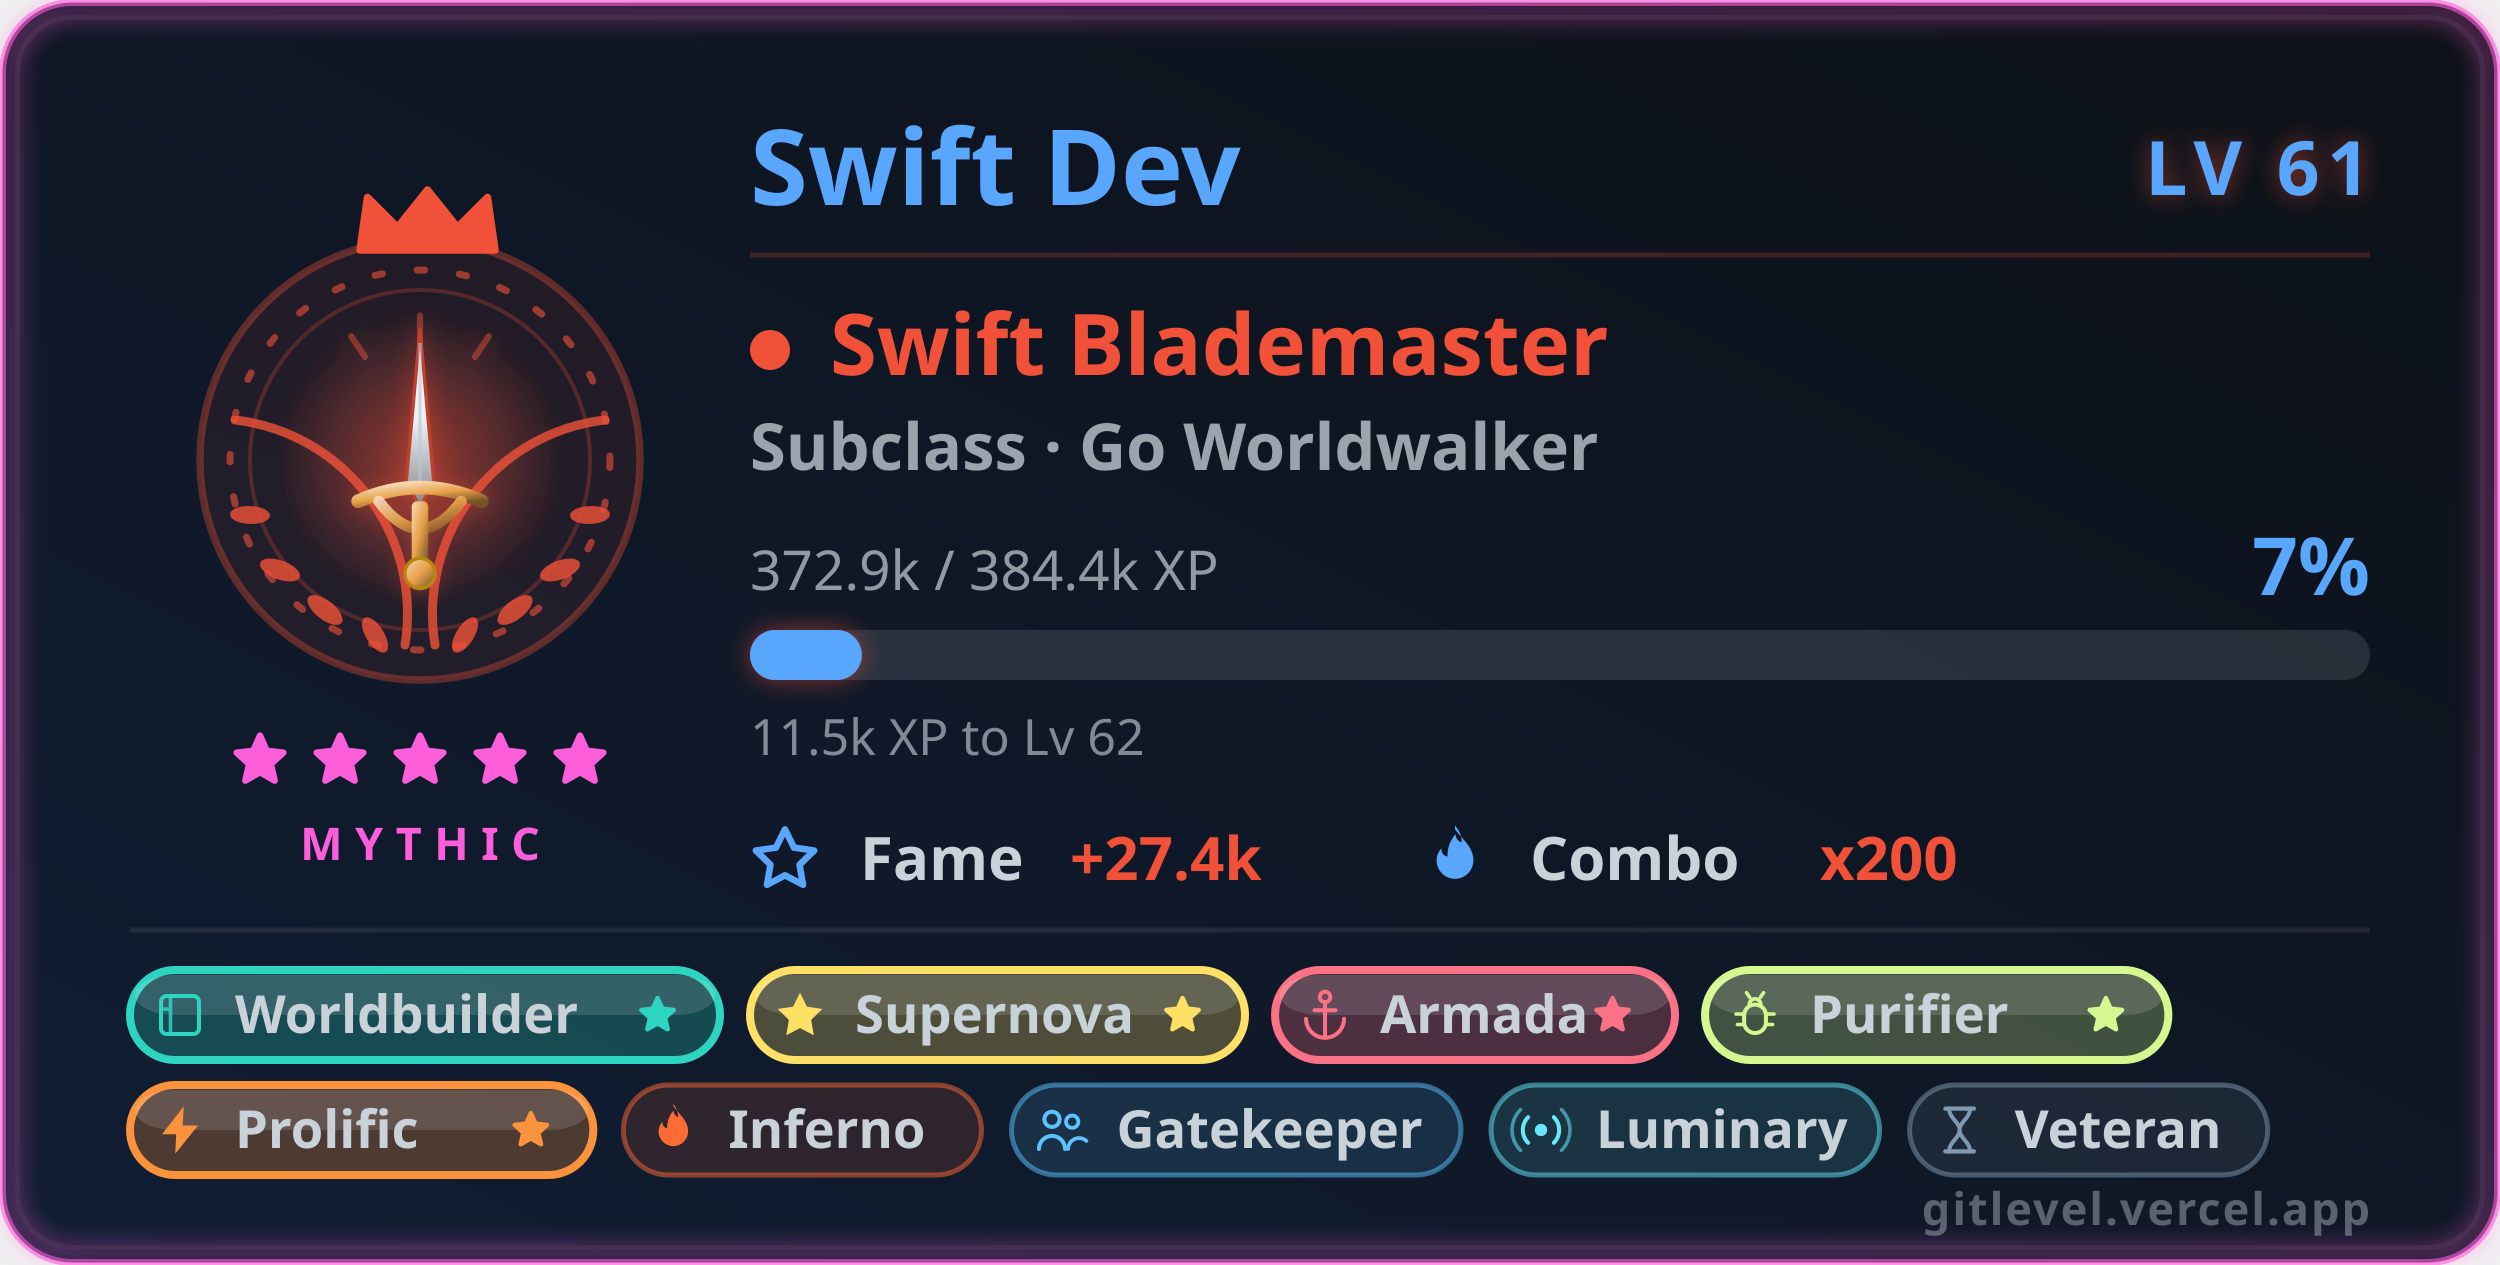
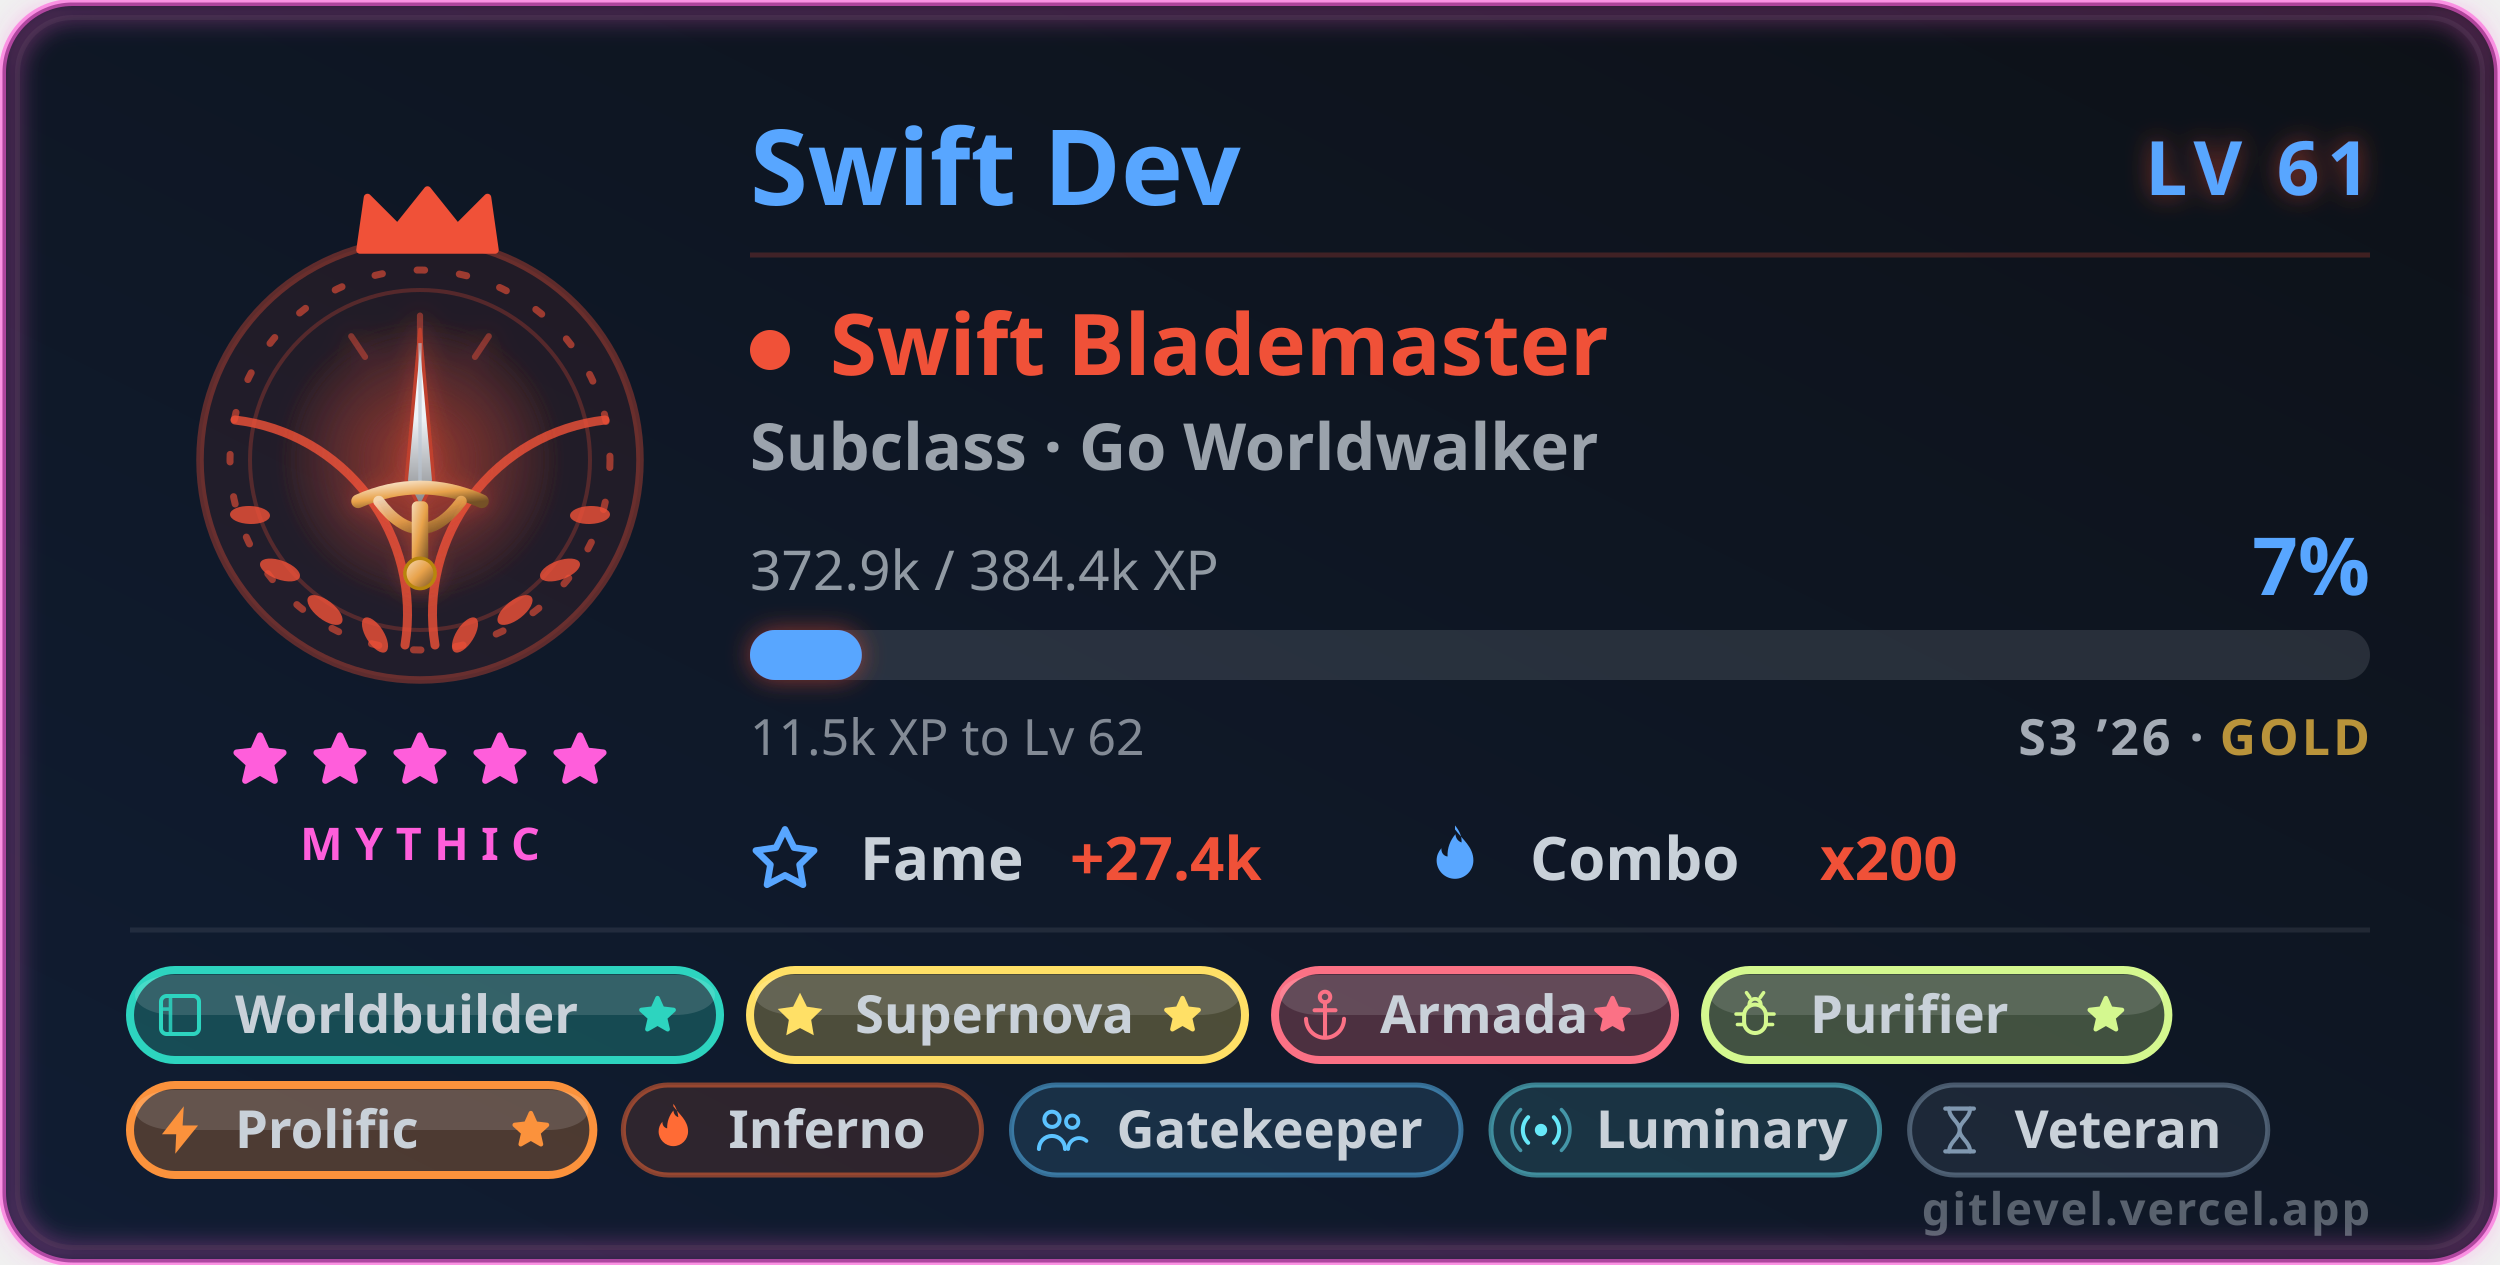
<svg xmlns="http://www.w3.org/2000/svg" width="500" height="253" viewBox="0 0 500 253" role="img" aria-labelledby="card-title-a11y card-desc-a11y">
  <style>
text { font-family: 'Segoe UI', Ubuntu, 'Helvetica Neue', sans-serif; }
.title { font-size: 18px; font-weight: 600; fill: #58a6ff; }
.title-icon { fill: #58a6ff; }
.icon { fill: #58a6ff; }


.gl-name { font-size: 21px; font-weight: 700; fill: #58a6ff; }
.gl-lvl { font-size: 15px; font-weight: 800; letter-spacing: 1.5px; fill: #58a6ff; }
.gl-class { font-size: 17px; font-weight: 700; fill: #f05138; }
.gl-sub { font-size: 13px; font-weight: 600; fill: #c9d1d9; opacity: 0.75; }
.gl-meta { font-size: 11px; fill: #c9d1d9; opacity: 0.7; }
.gl-pct { font-size: 16px; font-weight: 800; fill: #58a6ff; }
.gl-chip-label { font-size: 12px; font-weight: 600; fill: #c9d1d9; }
.gl-chip-value { font-size: 12px; font-weight: 800; fill: #f05138; }
.gl-hint { font-size: 10px; fill: #c9d1d9; opacity: 0.62; }
.gl-badge-label { font-size: 10.5px; font-weight: 600; }
.gl-rarity { font-size: 9px; font-weight: 700; letter-spacing: 2.5px; fill: #ff5edb; }
.gl-brand { font-size: 9px; font-weight: 600; letter-spacing: 0.4px; fill: #c9d1d9; opacity: 0.4; }
+ .gl-season { font-size: 10px; font-weight: 600; letter-spacing: 0.6px; fill: #c9d1d9; opacity: 0.8; }

</style>
  <defs>
    <linearGradient id="card-bg" x1="0" y1="0" x2="1" y2="1" gradientTransform="rotate(90, 0.5, 0.5)">
      <stop offset="0.0%" stop-color="#0d1117" />
      <stop offset="100.0%" stop-color="#101d33" />
    </linearGradient>
    <filter id="card-glow" x="-50%" y="-50%" width="200%" height="200%">
      <feGaussianBlur in="SourceGraphic" stdDeviation="3" result="blur" />
      <feFlood flood-color="#58a6ff" flood-opacity="0.55" result="tint" />
      <feComposite in="tint" in2="blur" operator="in" result="softGlow" />
      <feMerge>
        <feMergeNode in="softGlow" />
        <feMergeNode in="SourceGraphic" />
      </feMerge>
    </filter>
    <filter id="gl-glow" x="-60%" y="-60%" width="220%" height="220%">
      <feGaussianBlur in="SourceGraphic" stdDeviation="2.4" result="b" />
      <feFlood flood-color="#f05138" flood-opacity="0.55" result="t" />
      <feComposite in="t" in2="b" operator="in" result="g" />
      <feMerge>
        <feMergeNode in="g" />
        <feMergeNode in="SourceGraphic" />
      </feMerge>
    </filter>
    <filter id="gl-rarity" x="-20%" y="-20%" width="140%" height="140%">
      <feGaussianBlur stdDeviation="2.4" />
    </filter>
  </defs>
  <rect x="0.5" y="0.5" width="499" height="252" rx="14" fill="url(#card-bg)" stroke="#ff5edb" stroke-width="1.4" stroke-opacity="0.6" />
  <rect x="3.5" y="3.5" width="493" height="246" rx="11" fill="none" stroke="#30363d" stroke-opacity="0.4" />
  <rect x="2" y="2" width="496" height="249" rx="13" fill="none" stroke="#ff5edb" stroke-width="3.5" stroke-opacity="0.4" filter="url(#gl-rarity)" />
  <g class="fade">
    <g class="">
      <g class="flourish">
        <g transform="translate(84,0)">
          <g transform="translate(0,92)">
            <path d="M3 37 A 39 39 0 0 1 37 -8" fill="none" stroke="#f05138" stroke-width="1.8" stroke-linecap="round" opacity="0.8" />
            <g fill="#f05138" opacity="0.8">
              <ellipse cx="9" cy="35" rx="4" ry="1.8" transform="rotate(-58 9 35)" />
              <ellipse cx="19" cy="30" rx="4.2" ry="1.9" transform="rotate(-38 19 30)" />
              <ellipse cx="28" cy="22" rx="4.2" ry="1.9" transform="rotate(-20 28 22)" />
              <ellipse cx="34" cy="11" rx="4" ry="1.8" transform="rotate(-2 34 11)" />
            </g>
          </g>
        </g>
        <g transform="translate(84,0) scale(-1,1)">
          <g transform="translate(0,92)">
            <path d="M3 37 A 39 39 0 0 1 37 -8" fill="none" stroke="#f05138" stroke-width="1.8" stroke-linecap="round" opacity="0.8" />
            <g fill="#f05138" opacity="0.8">
              <ellipse cx="9" cy="35" rx="4" ry="1.8" transform="rotate(-58 9 35)" />
              <ellipse cx="19" cy="30" rx="4.2" ry="1.9" transform="rotate(-38 19 30)" />
              <ellipse cx="28" cy="22" rx="4.2" ry="1.9" transform="rotate(-20 28 22)" />
              <ellipse cx="34" cy="11" rx="4" ry="1.8" transform="rotate(-2 34 11)" />
            </g>
          </g>
        </g>
      </g>
      <circle cx="84" cy="92" r="44" fill="#f05138" fill-opacity="0.08" stroke="#f05138" stroke-opacity="0.35" stroke-width="1.5" />
      <g class="">
        <circle cx="84" cy="92" r="38" fill="none" stroke="#f05138" stroke-opacity="0.6" stroke-width="1.4" stroke-dasharray="1.5 7" stroke-linecap="round" />
        <circle cx="84" cy="92" r="34" fill="none" stroke="#f05138" stroke-opacity="0.25" stroke-width="0.8" />
      </g>
      <g class="" filter="url(#gl-glow)">
        <svg class="" x="51" y="59" width="66" height="66" viewBox="0 0 48 48" aria-hidden="true">
          <defs>
            <radialGradient id="swHalo" cx="0.5" cy="0.5" r="0.5">
              <stop offset="0" stop-color="#f05138" stop-opacity="0.42" />
              <stop offset="1" stop-color="#f05138" stop-opacity="0" />
            </radialGradient>
            <linearGradient id="swBlade" x1="0" y1="0" x2="0" y2="1">
              <stop offset="0" stop-color="#f7f9fb" />
              <stop offset="0.5" stop-color="#eef2f7" />
              <stop offset="1" stop-color="#838588" />
            </linearGradient>
            <linearGradient id="swGold" x1="0" y1="0" x2="1" y2="1">
              <stop offset="0" stop-color="#f6dab7" />
              <stop offset="0.5" stop-color="#e8a24a" />
              <stop offset="1" stop-color="#745125" />
            </linearGradient>
          </defs>
          <circle cx="24" cy="24" r="21" fill="url(#swHalo)" />
          <g stroke="#f05138" stroke-width="0.9" stroke-opacity="0.45" stroke-linecap="round">
            <path d="M24 3 V7 M14 6 L16 9 M34 6 L32 9" />
          </g>
          <path d="M24 5 L26 27 L24 31 L22 27 Z" fill="url(#swBlade)" stroke="#c0412d" stroke-width="0.5" stroke-linejoin="round" />
          <path d="M24 7 V29" stroke="#b9c4d2" stroke-width="0.5" stroke-opacity="0.6" />
          <path d="M15 30 Q24 26 33 30" fill="none" stroke="url(#swGold)" stroke-width="2" stroke-linecap="round" />
          <path d="M18 30 Q24 38 30 30" fill="none" stroke="url(#swGold)" stroke-width="1.6" stroke-linecap="round" opacity="0.9" />
          <rect x="22.8" y="30" width="2.4" height="9" rx="0.8" fill="url(#swGold)" />
          <circle cx="24" cy="40.5" r="2.2" fill="url(#swGold)" stroke="#b8860b" stroke-width="0.5" />
        </svg>
      </g>
      <g transform="translate(69, 36.5) scale(1.5)">
        <path d="M2 9 L3 2 L7 6 L11 1 L15 6 L19 2 L20 9 Z" fill="#f05138" stroke="#f05138" stroke-width="1" stroke-linejoin="round" />
      </g>
    </g>
    <g>
      <g class="" transform="translate(45.5, 145.5) scale(0.5416667)" fill="#ff5edb" stroke="#ff5edb" stroke-width="2.4" stroke-linejoin="round" stroke-linecap="round" opacity="1">
        <path d="M12 3 L14.5 8.6 L20.6 9.3 L16 13.5 L17.4 19.6 L12 16.5 L6.6 19.6 L8 13.5 L3.4 9.3 L9.5 8.6 Z" />
      </g>
      <g class="" transform="translate(61.5, 145.5) scale(0.5416667)" fill="#ff5edb" stroke="#ff5edb" stroke-width="2.4" stroke-linejoin="round" stroke-linecap="round" opacity="1">
        <path d="M12 3 L14.5 8.6 L20.6 9.3 L16 13.5 L17.4 19.6 L12 16.5 L6.6 19.6 L8 13.5 L3.4 9.3 L9.5 8.6 Z" />
      </g>
      <g class="" transform="translate(77.5, 145.5) scale(0.5416667)" fill="#ff5edb" stroke="#ff5edb" stroke-width="2.4" stroke-linejoin="round" stroke-linecap="round" opacity="1">
        <path d="M12 3 L14.5 8.6 L20.6 9.3 L16 13.5 L17.4 19.6 L12 16.5 L6.6 19.6 L8 13.5 L3.4 9.3 L9.5 8.6 Z" />
      </g>
      <g class="" transform="translate(93.5, 145.5) scale(0.5416667)" fill="#ff5edb" stroke="#ff5edb" stroke-width="2.4" stroke-linejoin="round" stroke-linecap="round" opacity="1">
        <path d="M12 3 L14.5 8.6 L20.6 9.3 L16 13.5 L17.4 19.6 L12 16.5 L6.6 19.6 L8 13.5 L3.4 9.3 L9.5 8.6 Z" />
      </g>
      <g class="" transform="translate(109.5, 145.5) scale(0.5416667)" fill="#ff5edb" stroke="#ff5edb" stroke-width="2.4" stroke-linejoin="round" stroke-linecap="round" opacity="1">
        <path d="M12 3 L14.5 8.6 L20.6 9.3 L16 13.5 L17.4 19.6 L12 16.5 L6.6 19.6 L8 13.5 L3.4 9.3 L9.5 8.6 Z" />
      </g>
    </g>
    <text class="gl-rarity" x="84" y="172" text-anchor="middle">MYTHIC</text>
  </g>
  <g class="fade" style="animation-delay:.15s">
    <text class="gl-name" x="150" y="41">Swift Dev</text>
    <text class="gl-lvl glow-pulse" x="474" y="39" text-anchor="end" filter="url(#gl-glow)">LV 61</text>
    <line x1="150" y1="51" x2="474" y2="51" stroke="#f05138" stroke-opacity="0.22" stroke-width="1" />
    <circle cx="154" cy="70" r="4" fill="#f05138" />
    <text class="gl-class" x="166" y="75">Swift Blademaster</text>
    <text class="gl-sub" x="150" y="94">Subclass · Go Worldwalker</text>
    <text class="gl-meta" x="150" y="118">372.9k / 384.4k XP</text>
    <text class="gl-pct " x="474" y="119" text-anchor="end">7%</text>
    <rect x="150" y="126" width="324" height="10" rx="5" fill="#c9d1d9" fill-opacity="0.14" />
    <rect class="xp-fill " x="150" y="126" width="22.364" height="10" rx="5" fill="#58a6ff" filter="url(#gl-glow)" />
    <text class="gl-hint" x="150" y="151">11.5k XP to Lv 62</text>
+     <text class="gl-season" x="474" y="151" text-anchor="end">S3 ’26 · <tspan fill="#e3b341" font-weight="800">GOLD</tspan>
+     </text>
    <g transform="translate(150, 176)">
      <svg class="icon" x="0" y="-11" width="14" height="14" viewBox="0 0 16 16" aria-hidden="true">
        <path fill-rule="evenodd" d="M8 .25a.75.75 0 0 1 .673.418l1.882 3.815 4.21.612a.75.75 0 0 1 .416 1.279l-3.046 2.97.719 4.192a.75.75 0 0 1-1.088.791L8 12.347l-3.766 1.98a.75.75 0 0 1-1.088-.79l.72-4.194L.818 6.374a.75.75 0 0 1 .416-1.28l4.21-.611L7.327.668A.75.75 0 0 1 8 .25zm0 2.445L6.615 5.5a.75.75 0 0 1-.564.41l-3.097.45 2.24 2.184a.75.75 0 0 1 .216.664l-.528 3.084 2.769-1.456a.75.75 0 0 1 .698 0l2.77 1.456-.53-3.084a.75.75 0 0 1 .216-.664l2.24-2.183-3.096-.45a.75.75 0 0 1-.564-.41L8 2.694v.001z" />
      </svg>
      <text class="gl-chip-label" x="22" y="0">Fame</text>
      <text class="gl-chip-value" x="64" y="0">+27.4k</text>
    </g>
    <g transform="translate(284, 176)">
      <svg class="icon" x="0" y="-11" width="14" height="14" viewBox="0 0 16 16" aria-hidden="true">
        <path fill-rule="evenodd" d="M8 1c1.7 2.3 4.2 4 4.2 7.1a4.2 4.2 0 0 1-8.4 0c0-1.1.4-2 1.1-2.8-.1 1 .5 1.8 1.4 1.9-.1-1.9.6-3.7 1.8-5.1.1 1 .6 1.6 1.4 1.9.1-1.4-.5-2.7-1.5-3.9z" />
      </svg>
      <text class="gl-chip-label" x="22" y="0">Combo</text>
      <text class="gl-chip-value" x="80" y="0">x200</text>
    </g>
  </g>
  <g class="fade" style="animation-delay:.2s">
    <line x1="26" y1="186" x2="474" y2="186" stroke="#c9d1d9" stroke-opacity="0.1" stroke-width="1" />
    <g>
      <rect x="26" y="194" width="118.003" height="18" rx="9" fill="#2dd4bf" fill-opacity="0.26" stroke="#2dd4bf" stroke-opacity="1" stroke-width="1.6" />
      <rect x="27" y="195" width="116.003" height="8" rx="8" fill="#ffffff" fill-opacity="0.13" />
      <g transform="translate(30.3, 197.3) scale(0.475)">
        <rect x="4" y="4" width="16" height="16" rx="2.4" fill="none" stroke="#2dd4bf" stroke-width="1.7" />
        <path d="M8 4v16 M4 9.5h4" fill="none" stroke="#2dd4bf" stroke-width="1.5" opacity="0.85" />
      </g>
      <text class="gl-badge-label" x="47" y="206.6" fill="#c9d1d9" font-weight="800">Worldbuilder</text>
      <g class="" transform="translate(127.0032, 198.5) scale(0.375)" fill="#2dd4bf" stroke="#2dd4bf" stroke-width="2.4" stroke-linejoin="round" stroke-linecap="round" opacity="1">
        <path d="M12 3 L14.5 8.6 L20.6 9.3 L16 13.5 L17.4 19.6 L12 16.5 L6.6 19.6 L8 13.5 L3.4 9.3 L9.5 8.6 Z" />
      </g>
    </g>
    <g>
      <rect x="150.003" y="194" width="99.002" height="18" rx="9" fill="#ffe066" fill-opacity="0.26" stroke="#ffe066" stroke-opacity="1" stroke-width="1.6" />
      <rect x="151.003" y="195" width="97.002" height="8" rx="8" fill="#ffffff" fill-opacity="0.13" />
      <g transform="translate(154.3032, 197.3) scale(0.475)">
        <path d="M12 2.6 14.9 8.5 21.4 9.45 16.7 14.05 17.8 20.55 12 17.5 6.2 20.55 7.3 14.05 2.6 9.45 9.1 8.5Z" fill="#ffe066" />
      </g>
      <text class="gl-badge-label" x="171.003" y="206.6" fill="#c9d1d9" font-weight="800">Supernova</text>
      <g class="" transform="translate(232.0056, 198.5) scale(0.375)" fill="#ffe066" stroke="#ffe066" stroke-width="2.4" stroke-linejoin="round" stroke-linecap="round" opacity="1">
        <path d="M12 3 L14.5 8.6 L20.6 9.3 L16 13.5 L17.4 19.6 L12 16.5 L6.6 19.6 L8 13.5 L3.4 9.3 L9.5 8.6 Z" />
      </g>
    </g>
    <g>
      <rect x="255.006" y="194" width="80.002" height="18" rx="9" fill="#fb7185" fill-opacity="0.26" stroke="#fb7185" stroke-opacity="1" stroke-width="1.6" />
      <rect x="256.006" y="195" width="78.002" height="8" rx="8" fill="#ffffff" fill-opacity="0.13" />
      <g transform="translate(259.3056, 197.3) scale(0.475)">
        <circle cx="12" cy="4.4" r="2.2" fill="none" stroke="#fb7185" stroke-width="1.7" />
        <path d="M12 6.6V21M7.6 10h8.8" fill="none" stroke="#fb7185" stroke-width="1.7" stroke-linejoin="round" stroke-linecap="round" />
        <path d="M4 13.6a8 8 0 0 0 16 0" fill="none" stroke="#fb7185" stroke-width="1.7" stroke-linejoin="round" stroke-linecap="round" />
      </g>
      <text class="gl-badge-label" x="276.006" y="206.6" fill="#c9d1d9" font-weight="800">Armada</text>
      <g class="" transform="translate(318.0072, 198.5) scale(0.375)" fill="#fb7185" stroke="#fb7185" stroke-width="2.4" stroke-linejoin="round" stroke-linecap="round" opacity="1">
        <path d="M12 3 L14.5 8.6 L20.6 9.3 L16 13.5 L17.4 19.6 L12 16.5 L6.6 19.6 L8 13.5 L3.4 9.3 L9.5 8.6 Z" />
      </g>
    </g>
    <g>
      <rect x="341.007" y="194" width="92.669" height="18" rx="9" fill="#d4f88f" fill-opacity="0.26" stroke="#d4f88f" stroke-opacity="1" stroke-width="1.6" />
      <rect x="342.007" y="195" width="90.669" height="8" rx="8" fill="#ffffff" fill-opacity="0.13" />
      <g transform="translate(345.3072, 197.3) scale(0.475)">
        <rect x="7.4" y="7.6" width="9.2" height="12" rx="4.6" fill="none" stroke="#d4f88f" stroke-width="1.7" />
        <path d="M9.6 7.6a2.4 2.4 0 0 1 4.8 0" fill="none" stroke="#d4f88f" stroke-width="1.6" stroke-linejoin="round" stroke-linecap="round" />
        <path d="M7.4 11.6H4M16.6 11.6H20M7.4 16H4.6M16.6 16H19.4M9.8 4.6 8.4 2.6M14.2 4.6 15.6 2.6" fill="none" stroke="#d4f88f" stroke-width="1.5" stroke-linejoin="round" stroke-linecap="round" />
      </g>
      <text class="gl-badge-label" x="362.007" y="206.6" fill="#c9d1d9" font-weight="800">Purifier</text>
      <g class="" transform="translate(416.676, 198.5) scale(0.375)" fill="#d4f88f" stroke="#d4f88f" stroke-width="2.4" stroke-linejoin="round" stroke-linecap="round" opacity="1">
        <path d="M12 3 L14.5 8.6 L20.6 9.3 L16 13.5 L17.4 19.6 L12 16.5 L6.6 19.6 L8 13.5 L3.4 9.3 L9.5 8.6 Z" />
      </g>
    </g>
    <g>
      <rect x="26" y="217" width="92.669" height="18" rx="9" fill="#fb923c" fill-opacity="0.26" stroke="#fb923c" stroke-opacity="1" stroke-width="1.6" />
      <rect x="27" y="218" width="90.669" height="8" rx="8" fill="#ffffff" fill-opacity="0.13" />
      <g transform="translate(30.3, 220.3) scale(0.475)">
        <path d="M13.6 2 4.4 13.8h6L10 22l9.6-11.9h-6.5Z" fill="#fb923c" />
      </g>
      <text class="gl-badge-label" x="47" y="229.6" fill="#c9d1d9" font-weight="800">Prolific</text>
      <g class="" transform="translate(101.6688, 221.5) scale(0.375)" fill="#fb923c" stroke="#fb923c" stroke-width="2.4" stroke-linejoin="round" stroke-linecap="round" opacity="1">
        <path d="M12 3 L14.5 8.6 L20.6 9.3 L16 13.5 L17.4 19.6 L12 16.5 L6.6 19.6 L8 13.5 L3.4 9.3 L9.5 8.6 Z" />
      </g>
    </g>
    <g>
      <rect x="124.669" y="217" width="71.63" height="18" rx="9" fill="#ff6b35" fill-opacity="0.13" stroke="#ff6b35" stroke-opacity="0.5" stroke-width="1" />
      <g transform="translate(128.9688, 220.3) scale(0.475)">
        <path d="M12 2c2.5 3.4 6.2 6 6.2 10.6a6.2 6.2 0 0 1-12.4 0c0-1.6.6-3 1.6-4.1-.1 1.5.8 2.6 2 2.8-.1-2.8.9-5.4 2.6-7.5.2 1.5.9 2.4 2.1 2.8-.2-2-.8-4-2.1-5.6Z" fill="#ff6b35" />
      </g>
      <text class="gl-badge-label" x="145.669" y="229.6" fill="#c9d1d9">Inferno</text>
    </g>
    <g>
      <rect x="202.299" y="217" width="89.9" height="18" rx="9" fill="#5cc3ff" fill-opacity="0.13" stroke="#5cc3ff" stroke-opacity="0.5" stroke-width="1" />
      <g transform="translate(206.5988, 220.3) scale(0.475)">
        <circle cx="8" cy="7.5" r="3.2" fill="none" stroke="#5cc3ff" stroke-width="1.7" />
        <path d="M2.5 20a5.5 5.5 0 0 1 11 0" fill="none" stroke="#5cc3ff" stroke-width="1.7" stroke-linecap="round" />
        <circle cx="16.5" cy="8.5" r="2.6" fill="none" stroke="#5cc3ff" stroke-width="1.6" />
        <path d="M14.8 20a4.6 4.6 0 0 1 7.7-3.4" fill="none" stroke="#5cc3ff" stroke-width="1.6" stroke-linecap="round" />
      </g>
      <text class="gl-badge-label" x="223.299" y="229.6" fill="#c9d1d9">Gatekeeper</text>
    </g>
    <g>
      <rect x="298.199" y="217" width="77.72" height="18" rx="9" fill="#67e8f9" fill-opacity="0.13" stroke="#67e8f9" stroke-opacity="0.5" stroke-width="1" />
      <g transform="translate(302.4988, 220.3) scale(0.475)">
        <circle cx="12" cy="12" r="2.6" fill="#67e8f9" />
        <path d="M6.6 6.6a7.6 7.6 0 0 0 0 10.8M17.4 6.6a7.6 7.6 0 0 1 0 10.8" fill="none" stroke="#67e8f9" stroke-width="1.7" stroke-linejoin="round" stroke-linecap="round" />
        <path d="M3.4 3.4a12.1 12.1 0 0 0 0 17.2M20.6 3.4a12.1 12.1 0 0 1 0 17.2" fill="none" stroke="#67e8f9" stroke-width="1.5" stroke-linejoin="round" stroke-linecap="round" opacity="0.55" />
      </g>
      <text class="gl-badge-label" x="319.199" y="229.6" fill="#c9d1d9">Luminary</text>
    </g>
    <g>
      <rect x="381.919" y="217" width="71.63" height="18" rx="9" fill="#8098b0" fill-opacity="0.13" stroke="#8098b0" stroke-opacity="0.5" stroke-width="1" />
      <g transform="translate(386.2188, 220.3) scale(0.475)">
        <path d="M6 3h12M6 21h12" fill="none" stroke="#8098b0" stroke-width="1.8" stroke-linejoin="round" stroke-linecap="round" />
        <path d="M7.6 3c0 4 4.4 5.6 4.4 9s-4.4 5-4.4 9M16.4 3c0 4-4.4 5.6-4.4 9s4.4 5 4.4 9" fill="none" stroke="#8098b0" stroke-width="1.7" stroke-linejoin="round" stroke-linecap="round" />
      </g>
      <text class="gl-badge-label" x="402.919" y="229.6" fill="#c9d1d9">Veteran</text>
    </g>
  </g>
  <text class="gl-brand" x="474" y="245" text-anchor="end">gitlevel.vercel.app</text>
</svg>
